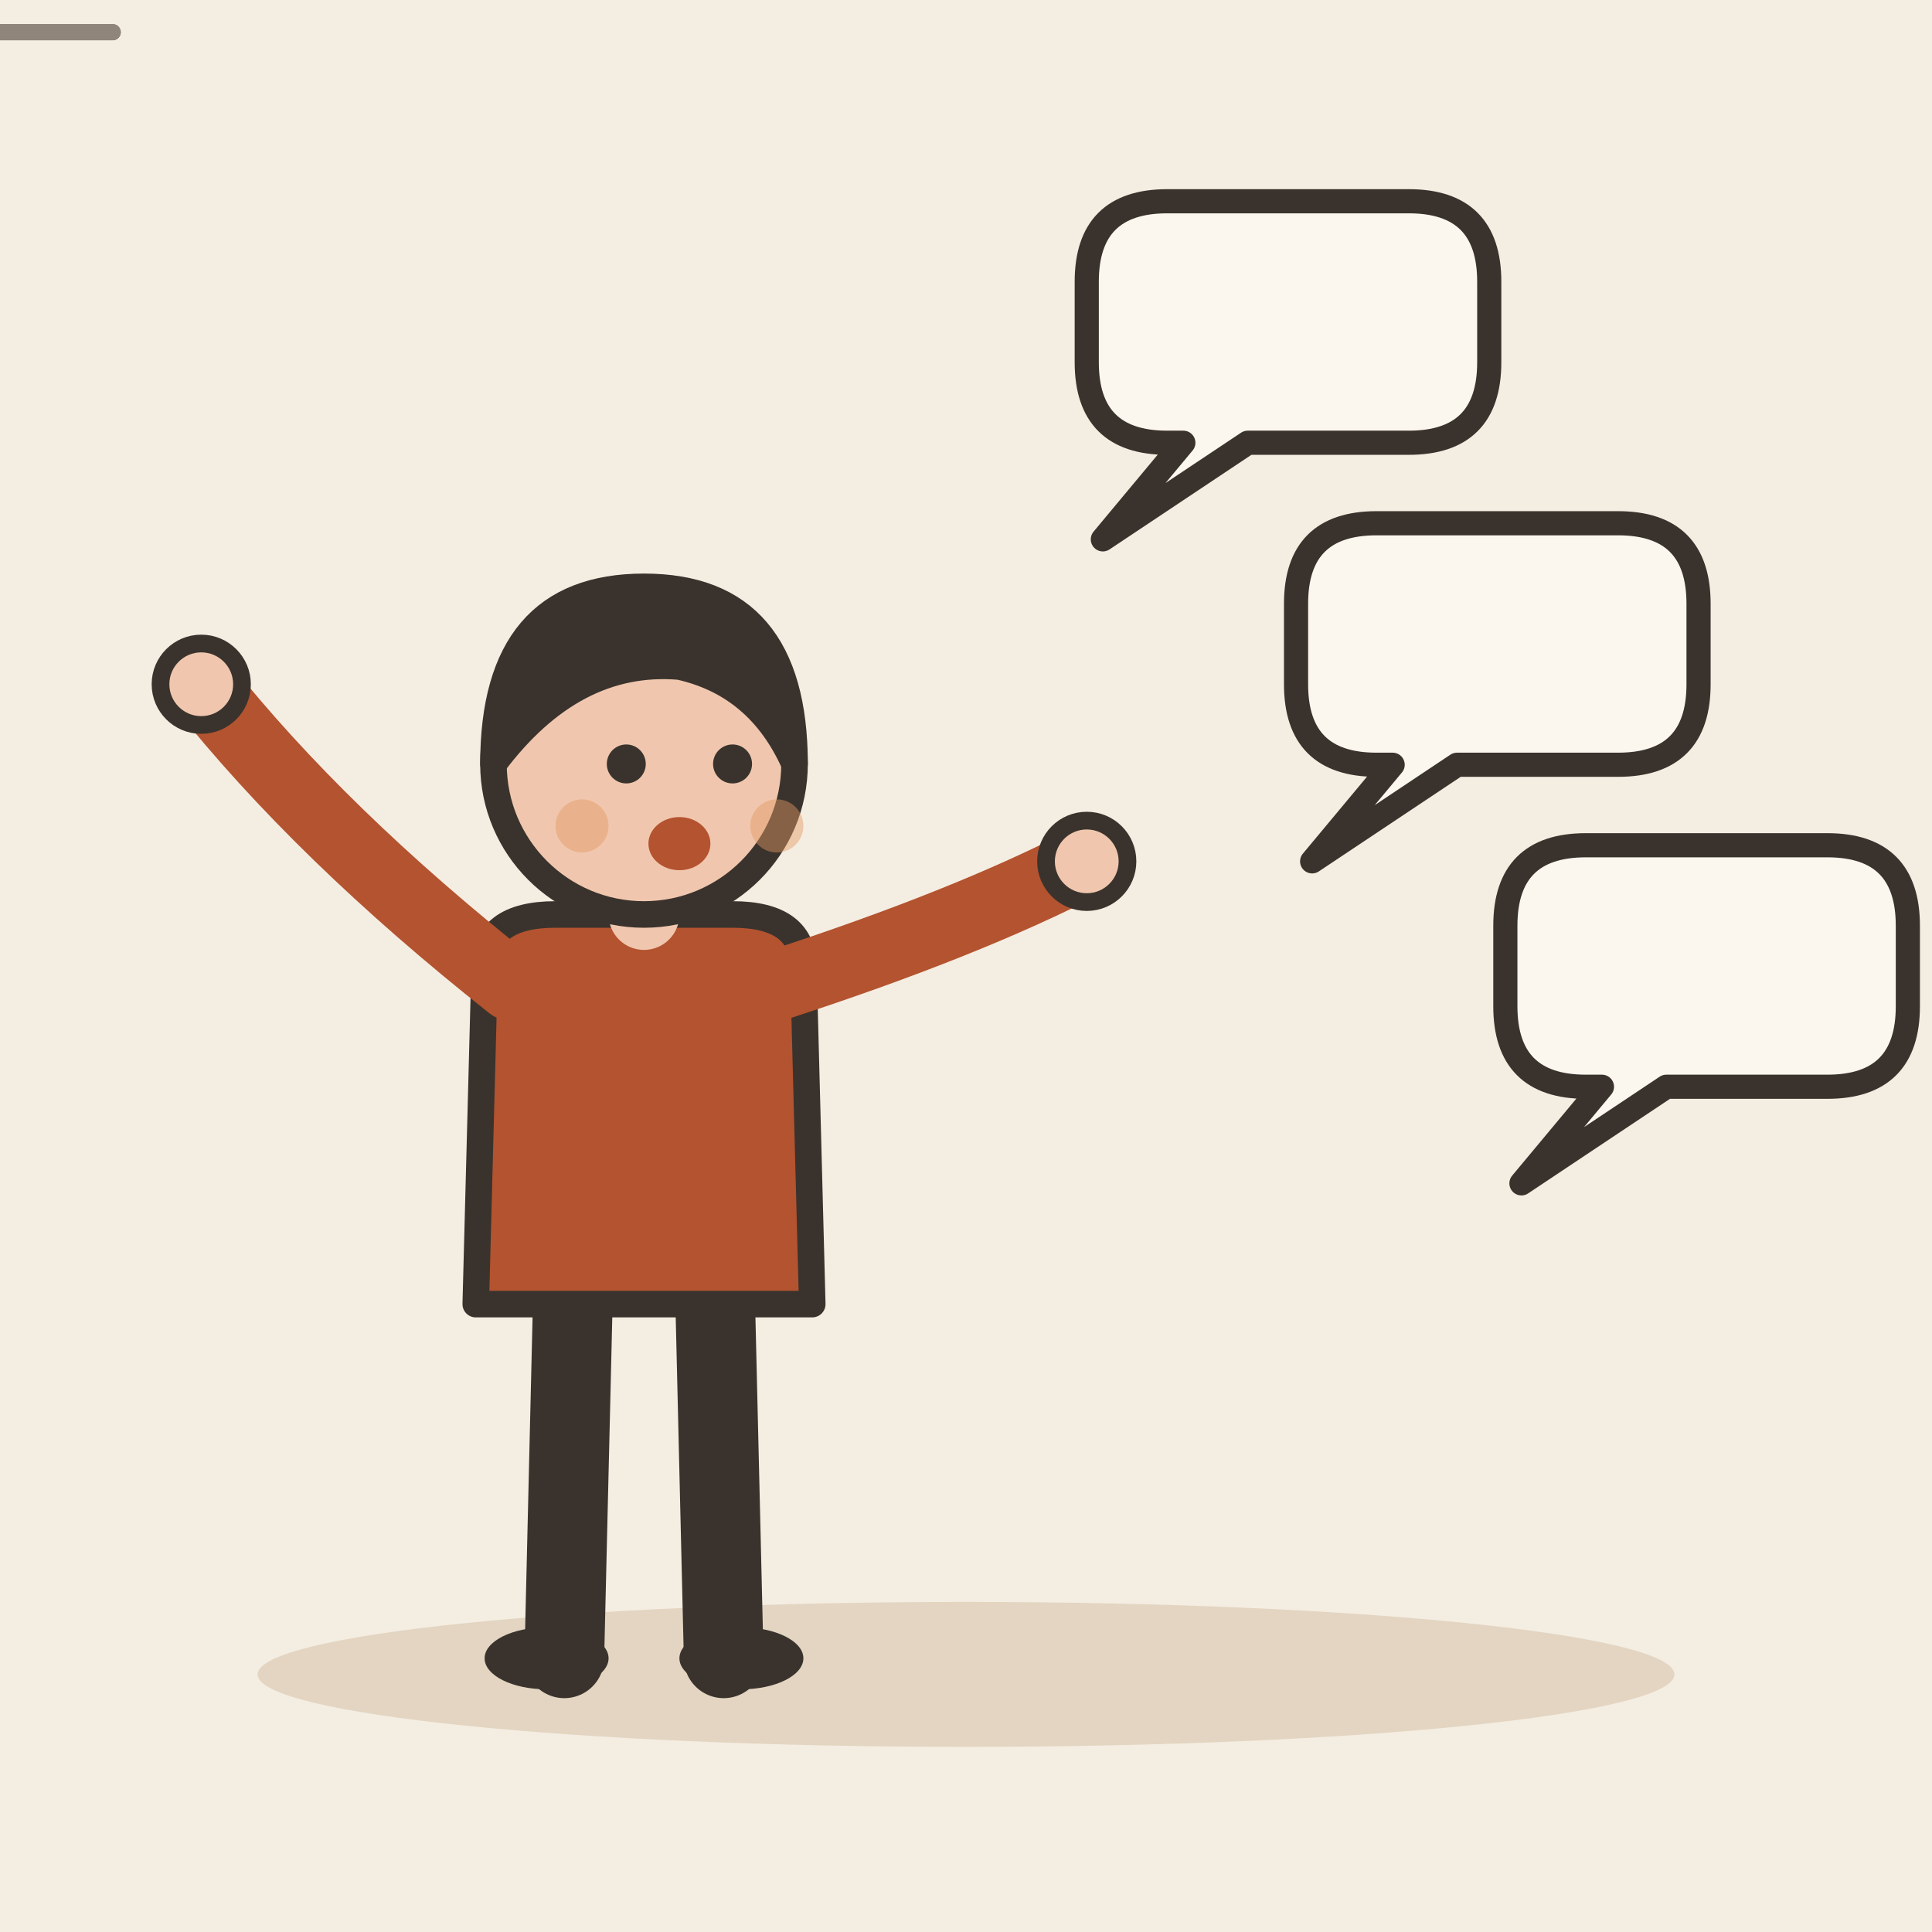
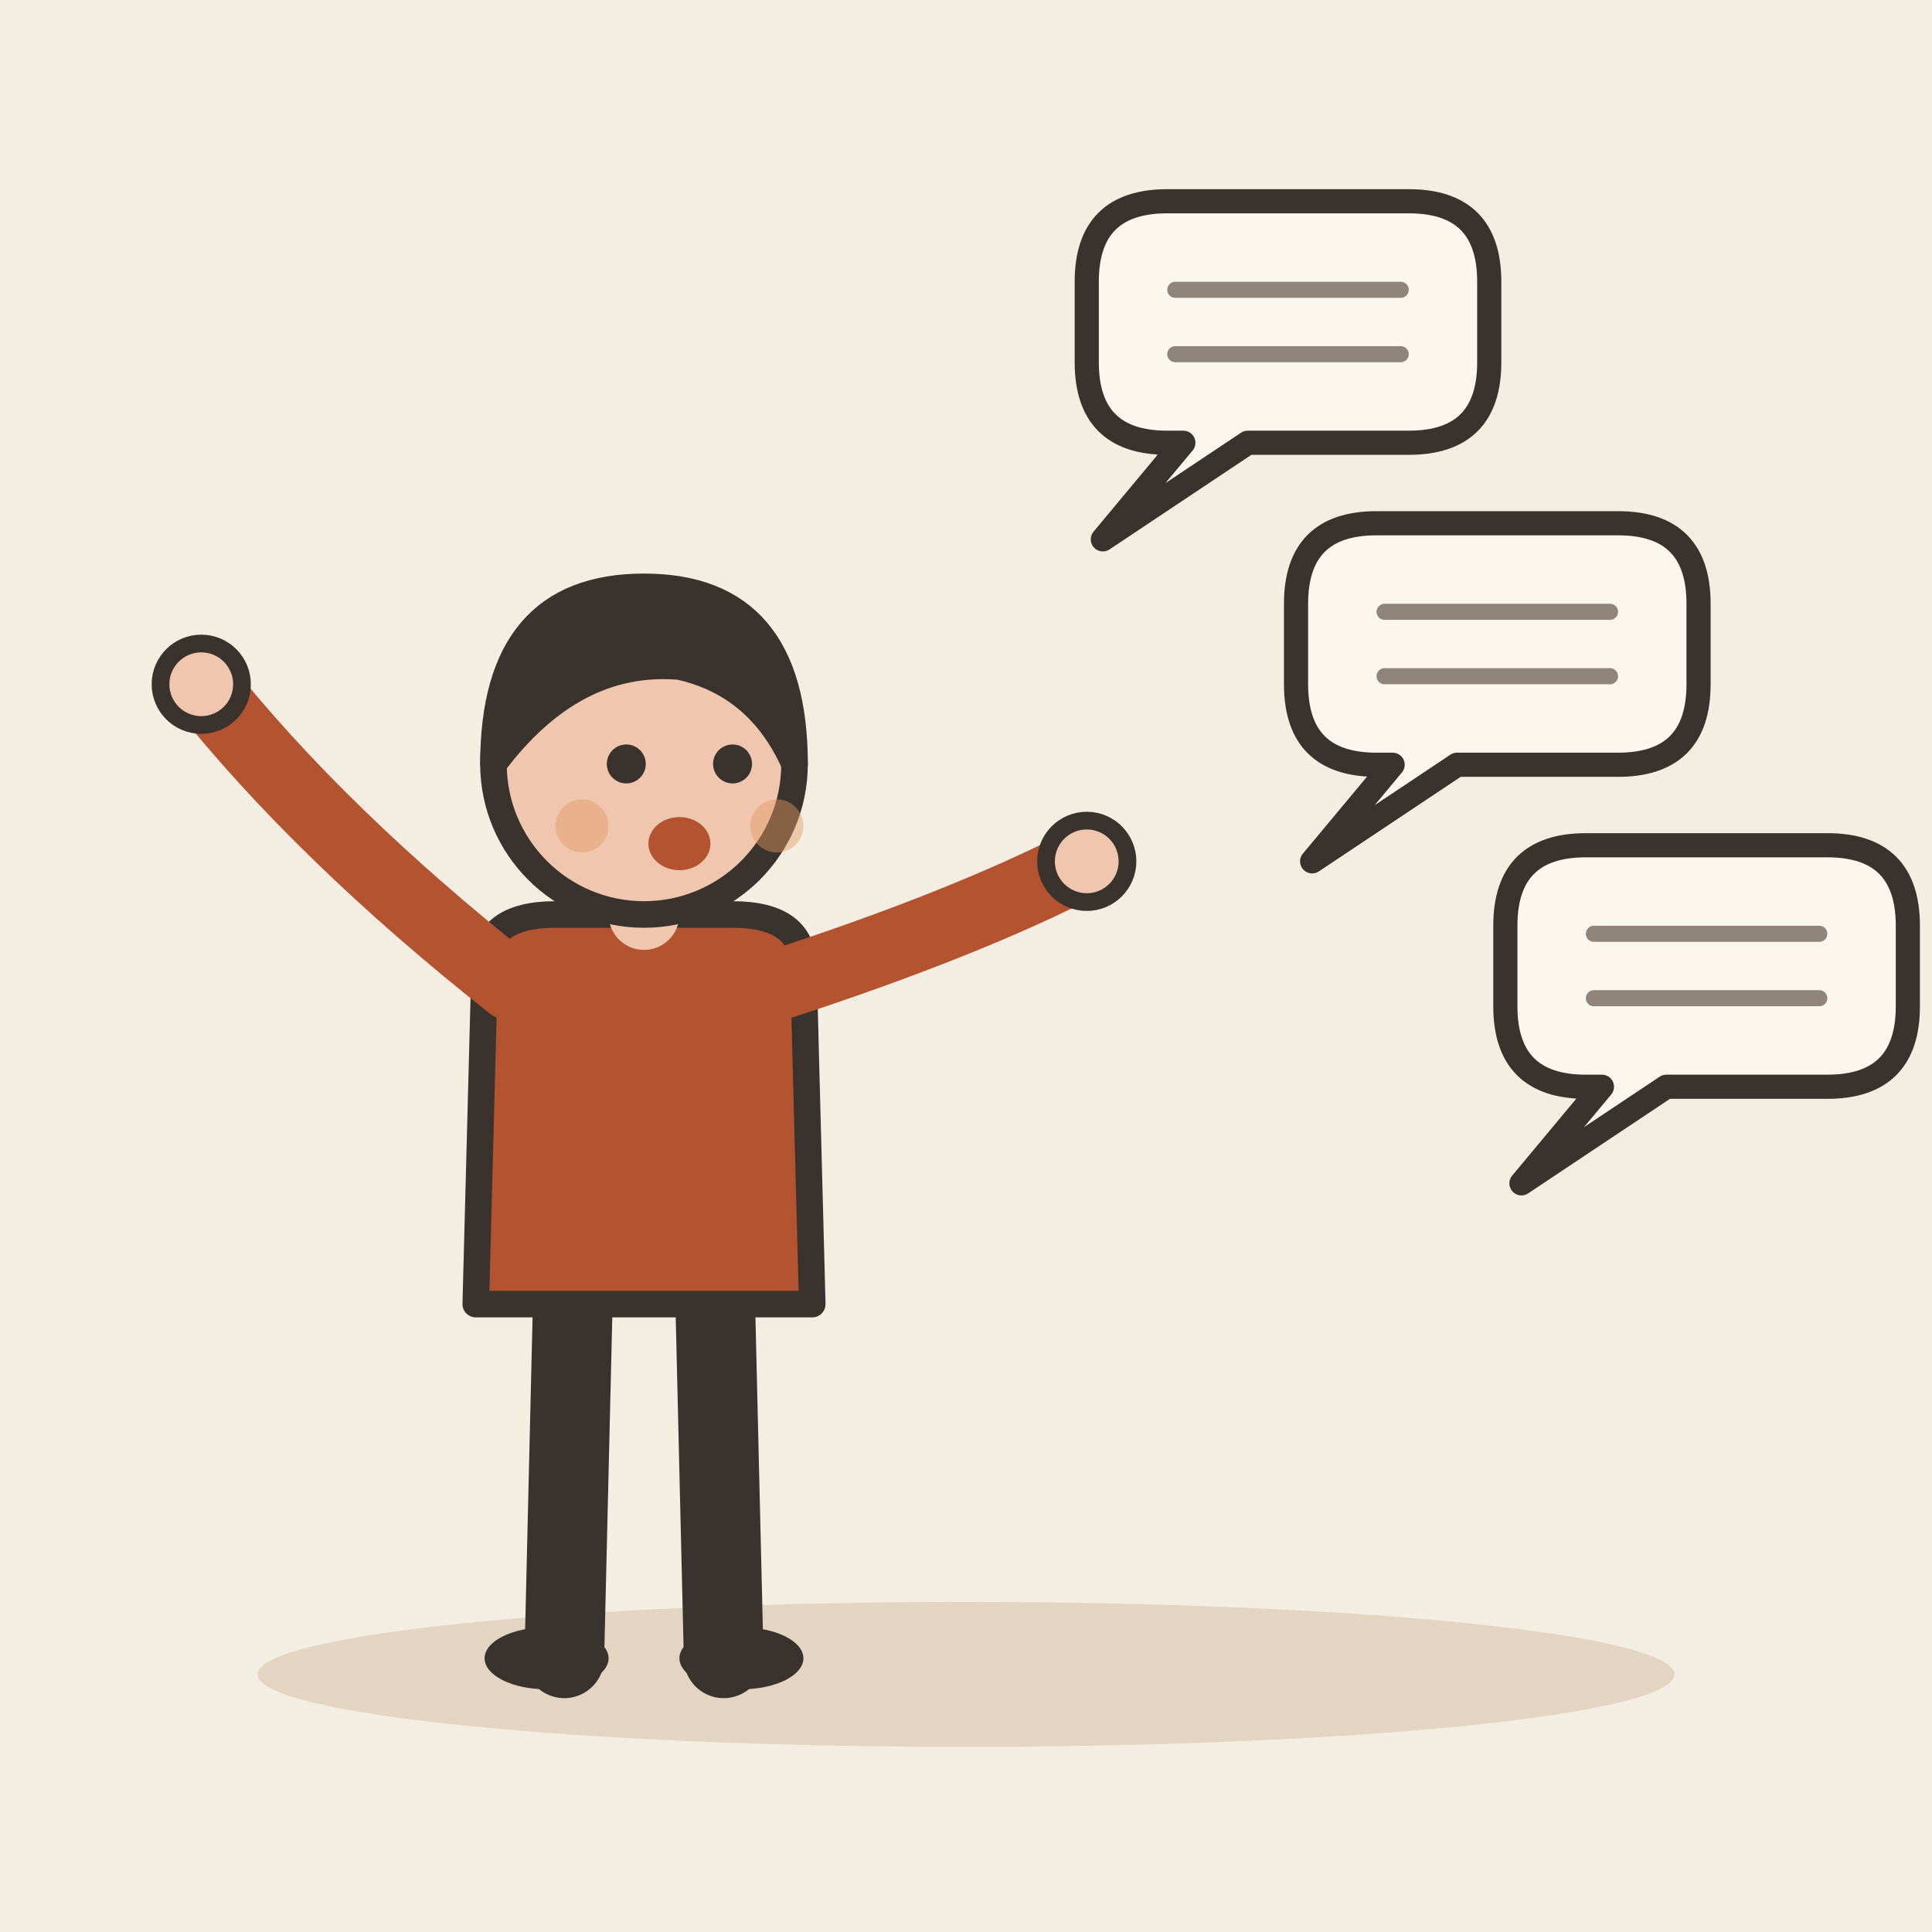
<svg xmlns="http://www.w3.org/2000/svg" viewBox="0 0 240 240" data-style="editorial">
  <rect width="240" height="240" fill="#F4EDE2" />
  <ellipse cx="120" cy="208" rx="88" ry="9" fill="#E3D5C1" />
  <g transform="translate(80 206) scale(1.1 1.1)">
    <path d="M-8 -42L-9 0" stroke="#3A332D" stroke-width="9" stroke-linecap="round" fill="none" />
    <path d="M8 -42L9 0" stroke="#3A332D" stroke-width="9" stroke-linecap="round" fill="none" />
    <ellipse cx="-11" cy="0" rx="7" ry="3.5" fill="#3A332D" />
    <ellipse cx="11" cy="0" rx="7" ry="3.5" fill="#3A332D" />
    <path d="M-18 -78Q-18 -84 -10 -84L10 -84Q18 -84 18 -78L19 -40L-19 -40Z" fill="#B4532F" stroke="#3A332D" stroke-width="3" stroke-linecap="round" stroke-linejoin="round" />
    <path d="M-15 -76Q-36.5 -93 -50 -110" fill="none" stroke="#B4532F" stroke-width="8" stroke-linecap="round" stroke-linejoin="round" />
    <circle cx="-50" cy="-110" r="4.6" fill="#F0C7AE" stroke="#3A332D" stroke-linecap="round" stroke-linejoin="round" stroke-width="2" />
    <path d="M15 -76Q36.5 -83 50 -90" fill="none" stroke="#B4532F" stroke-width="8" stroke-linecap="round" stroke-linejoin="round" />
    <circle cx="50" cy="-90" r="4.6" fill="#F0C7AE" stroke="#3A332D" stroke-linecap="round" stroke-linejoin="round" stroke-width="2" />
    <path d="M0 -84L0 -88" stroke="#F0C7AE" stroke-width="8" stroke-linecap="round" fill="none" />
    <circle cx="0" cy="-101" r="17" fill="#F0C7AE" stroke="#3A332D" stroke-width="3" stroke-linecap="round" stroke-linejoin="round" />
    <path d="M-17 -101Q-17 -121 0 -121Q17 -121 17 -101Q13 -110 4 -112Q-8 -113 -17 -101Z" fill="#3A332D" stroke="#3A332D" stroke-width="3" stroke-linecap="round" stroke-linejoin="round" />
    <circle cx="-2" cy="-101" r="2.2" fill="#3A332D" />
    <circle cx="10" cy="-101" r="2.2" fill="#3A332D" />
    <ellipse cx="4" cy="-92" rx="3.5" ry="3" fill="#B4532F" />
    <circle cx="-7" cy="-94" r="3" fill="#E39A62" opacity="0.45" />
    <circle cx="15" cy="-94" r="3" fill="#E39A62" opacity="0.45" />
  </g>
  <path d="M135 35Q135 25 145 25L175 25Q185 25 185 35L185 45Q185 55 175 55L155 55L137 67L147 55L145 55Q135 55 135 45Z" fill="#FBF6EE" stroke="#3A332D" stroke-width="3" stroke-linecap="round" stroke-linejoin="round" />
-   <path d="M-14 -4L14 -4" stroke="#8F857A" stroke-width="2" stroke-linecap="round" fill="none" />
-   <path d="M-14 4L14 4" stroke="#8F857A" stroke-width="2" stroke-linecap="round" fill="none" />
+   <g transform="translate(160 40)">
+     <path d="M-14 -4L14 -4" stroke="#8F857A" stroke-width="2" stroke-linecap="round" fill="none" />
+     <path d="M-14 4L14 4" stroke="#8F857A" stroke-width="2" stroke-linecap="round" fill="none" />
+   </g>
  <path d="M161 75Q161 65 171 65L201 65Q211 65 211 75L211 85Q211 95 201 95L181 95L163 107L173 95L171 95Q161 95 161 85Z" fill="#FBF6EE" stroke="#3A332D" stroke-width="3" stroke-linecap="round" stroke-linejoin="round" />
-   <path d="M-14 -4L14 -4" stroke="#8F857A" stroke-width="2" stroke-linecap="round" fill="none" />
-   <path d="M-14 4L14 4" stroke="#8F857A" stroke-width="2" stroke-linecap="round" fill="none" />
+   <g transform="translate(186 80)">
+     <path d="M-14 -4L14 -4" stroke="#8F857A" stroke-width="2" stroke-linecap="round" fill="none" />
+     <path d="M-14 4L14 4" stroke="#8F857A" stroke-width="2" stroke-linecap="round" fill="none" />
+   </g>
  <path d="M187 115Q187 105 197 105L227 105Q237 105 237 115L237 125Q237 135 227 135L207 135L189 147L199 135L197 135Q187 135 187 125Z" fill="#FBF6EE" stroke="#3A332D" stroke-width="3" stroke-linecap="round" stroke-linejoin="round" />
-   <path d="M-14 -4L14 -4" stroke="#8F857A" stroke-width="2" stroke-linecap="round" fill="none" />
-   <path d="M-14 4L14 4" stroke="#8F857A" stroke-width="2" stroke-linecap="round" fill="none" />
+   <g transform="translate(212 120)">
+     <path d="M-14 -4L14 -4" stroke="#8F857A" stroke-width="2" stroke-linecap="round" fill="none" />
+     <path d="M-14 4L14 4" stroke="#8F857A" stroke-width="2" stroke-linecap="round" fill="none" />
+   </g>
</svg>
